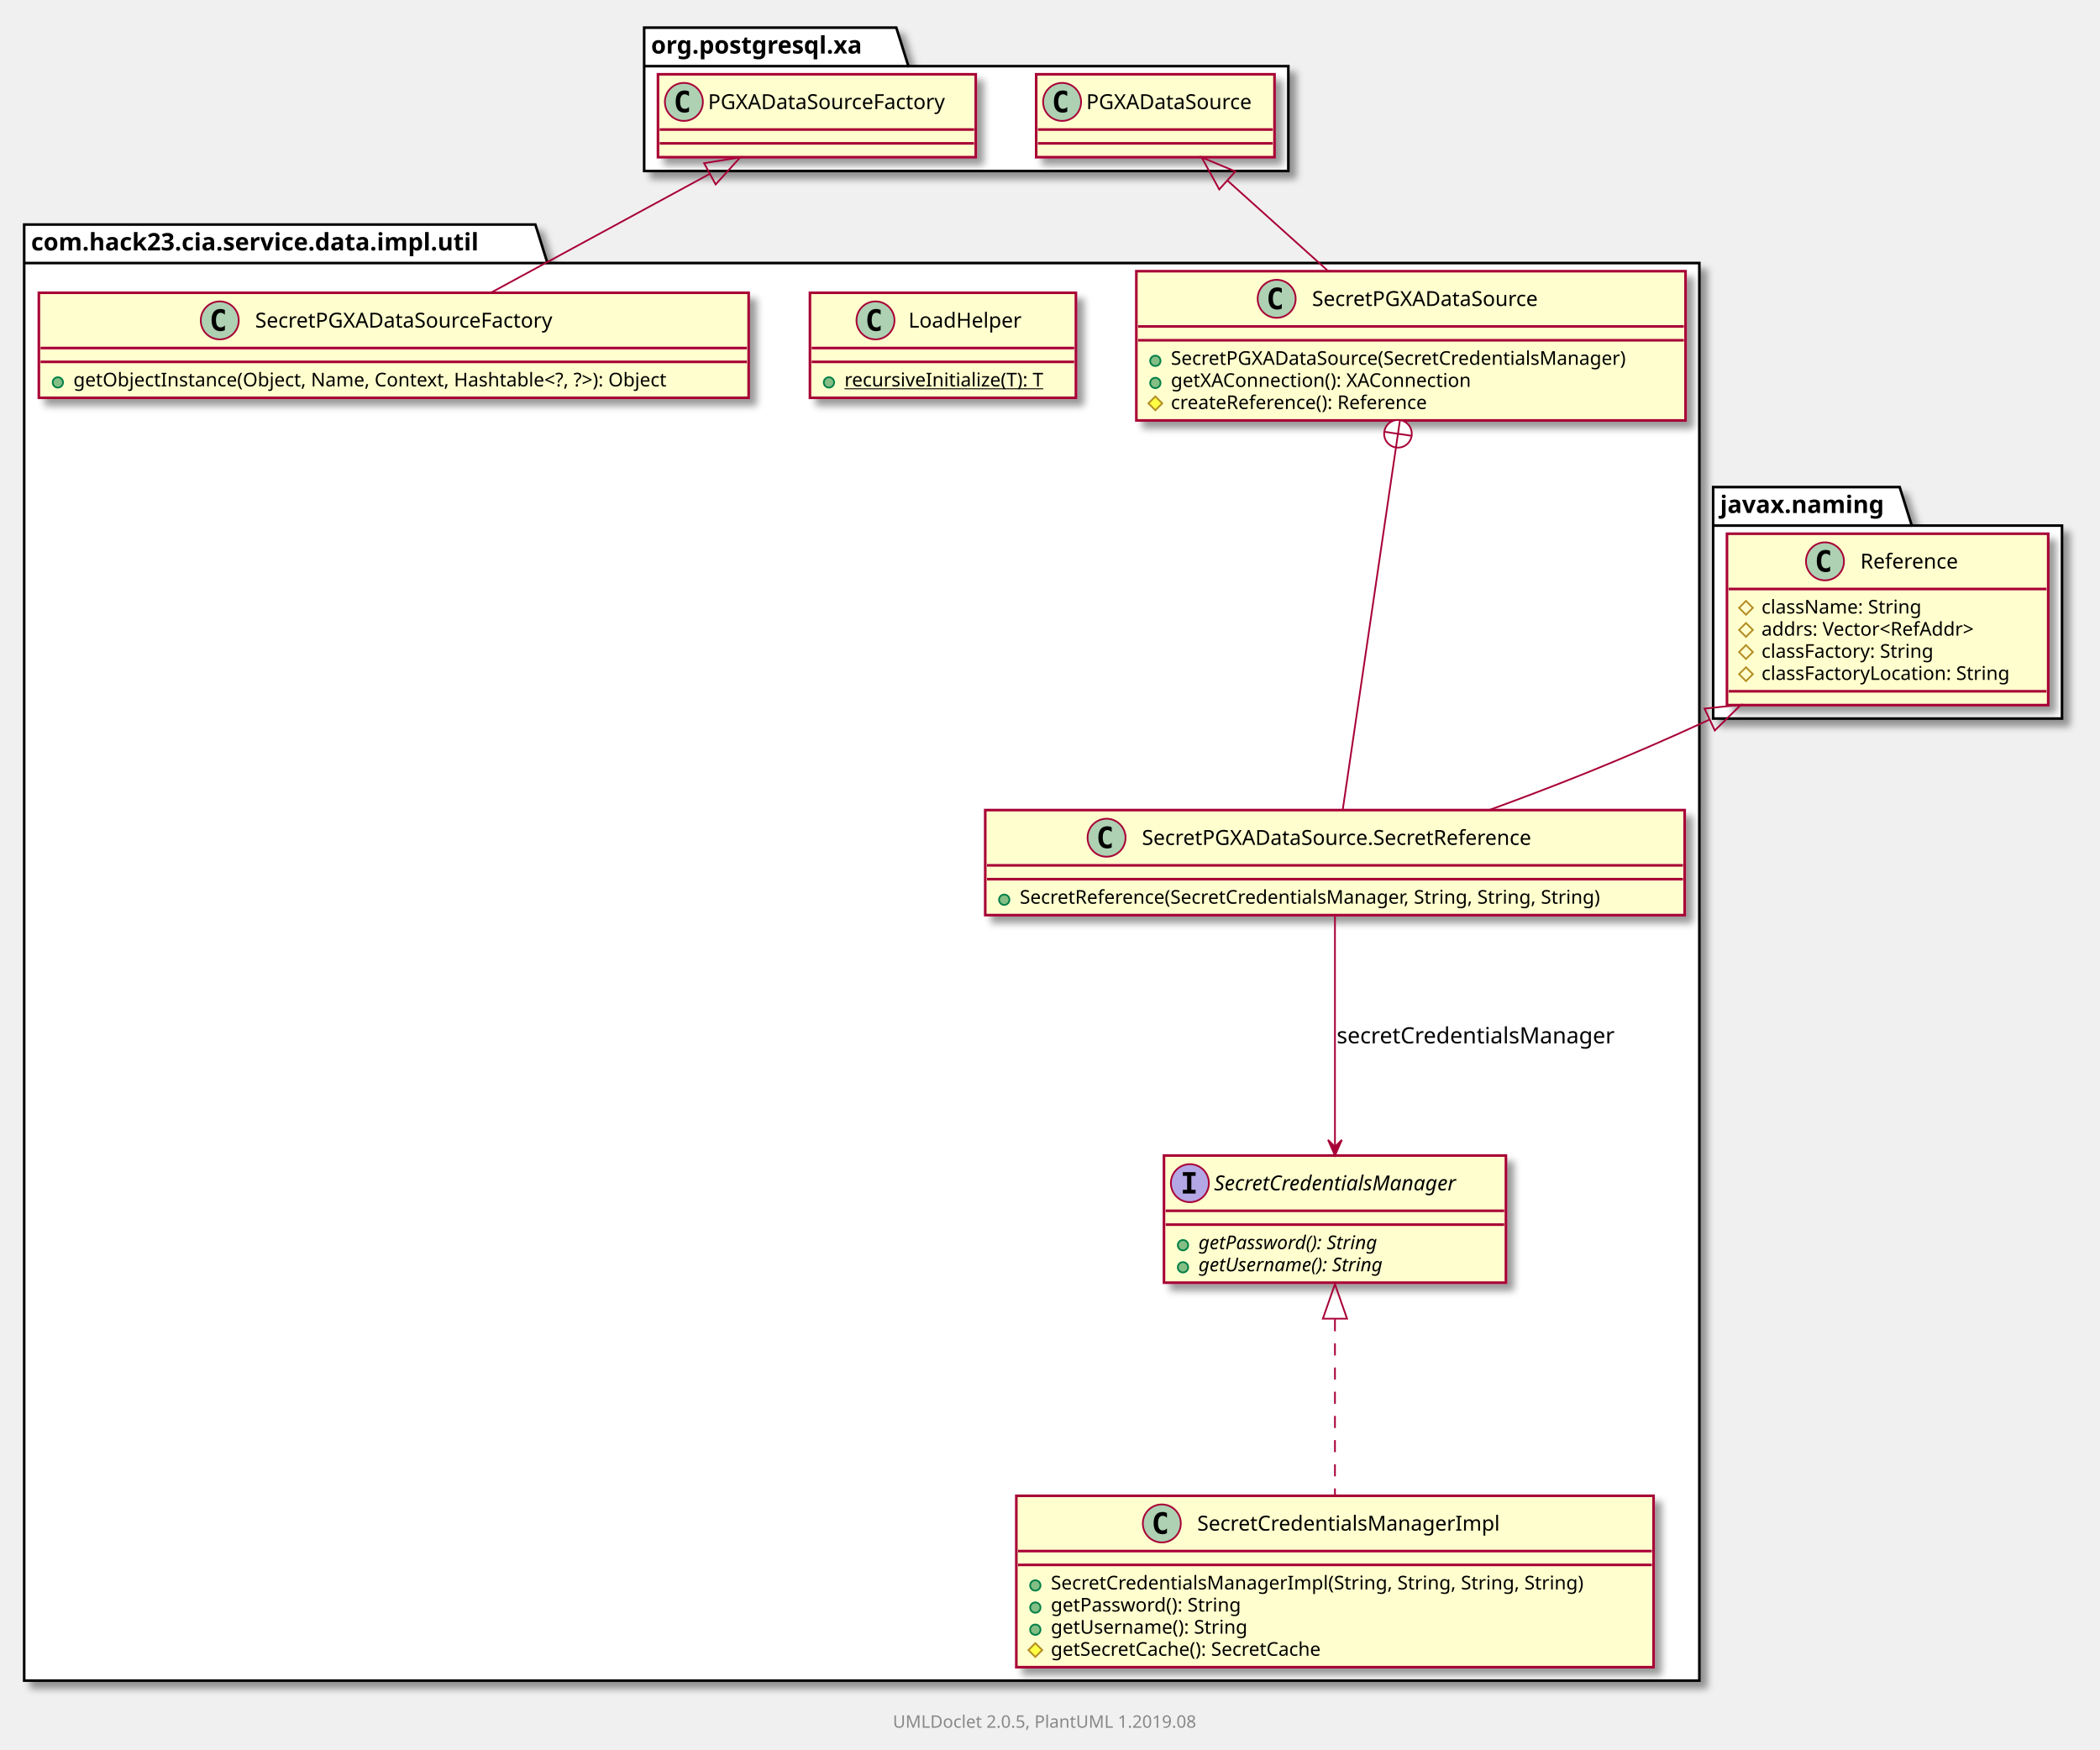
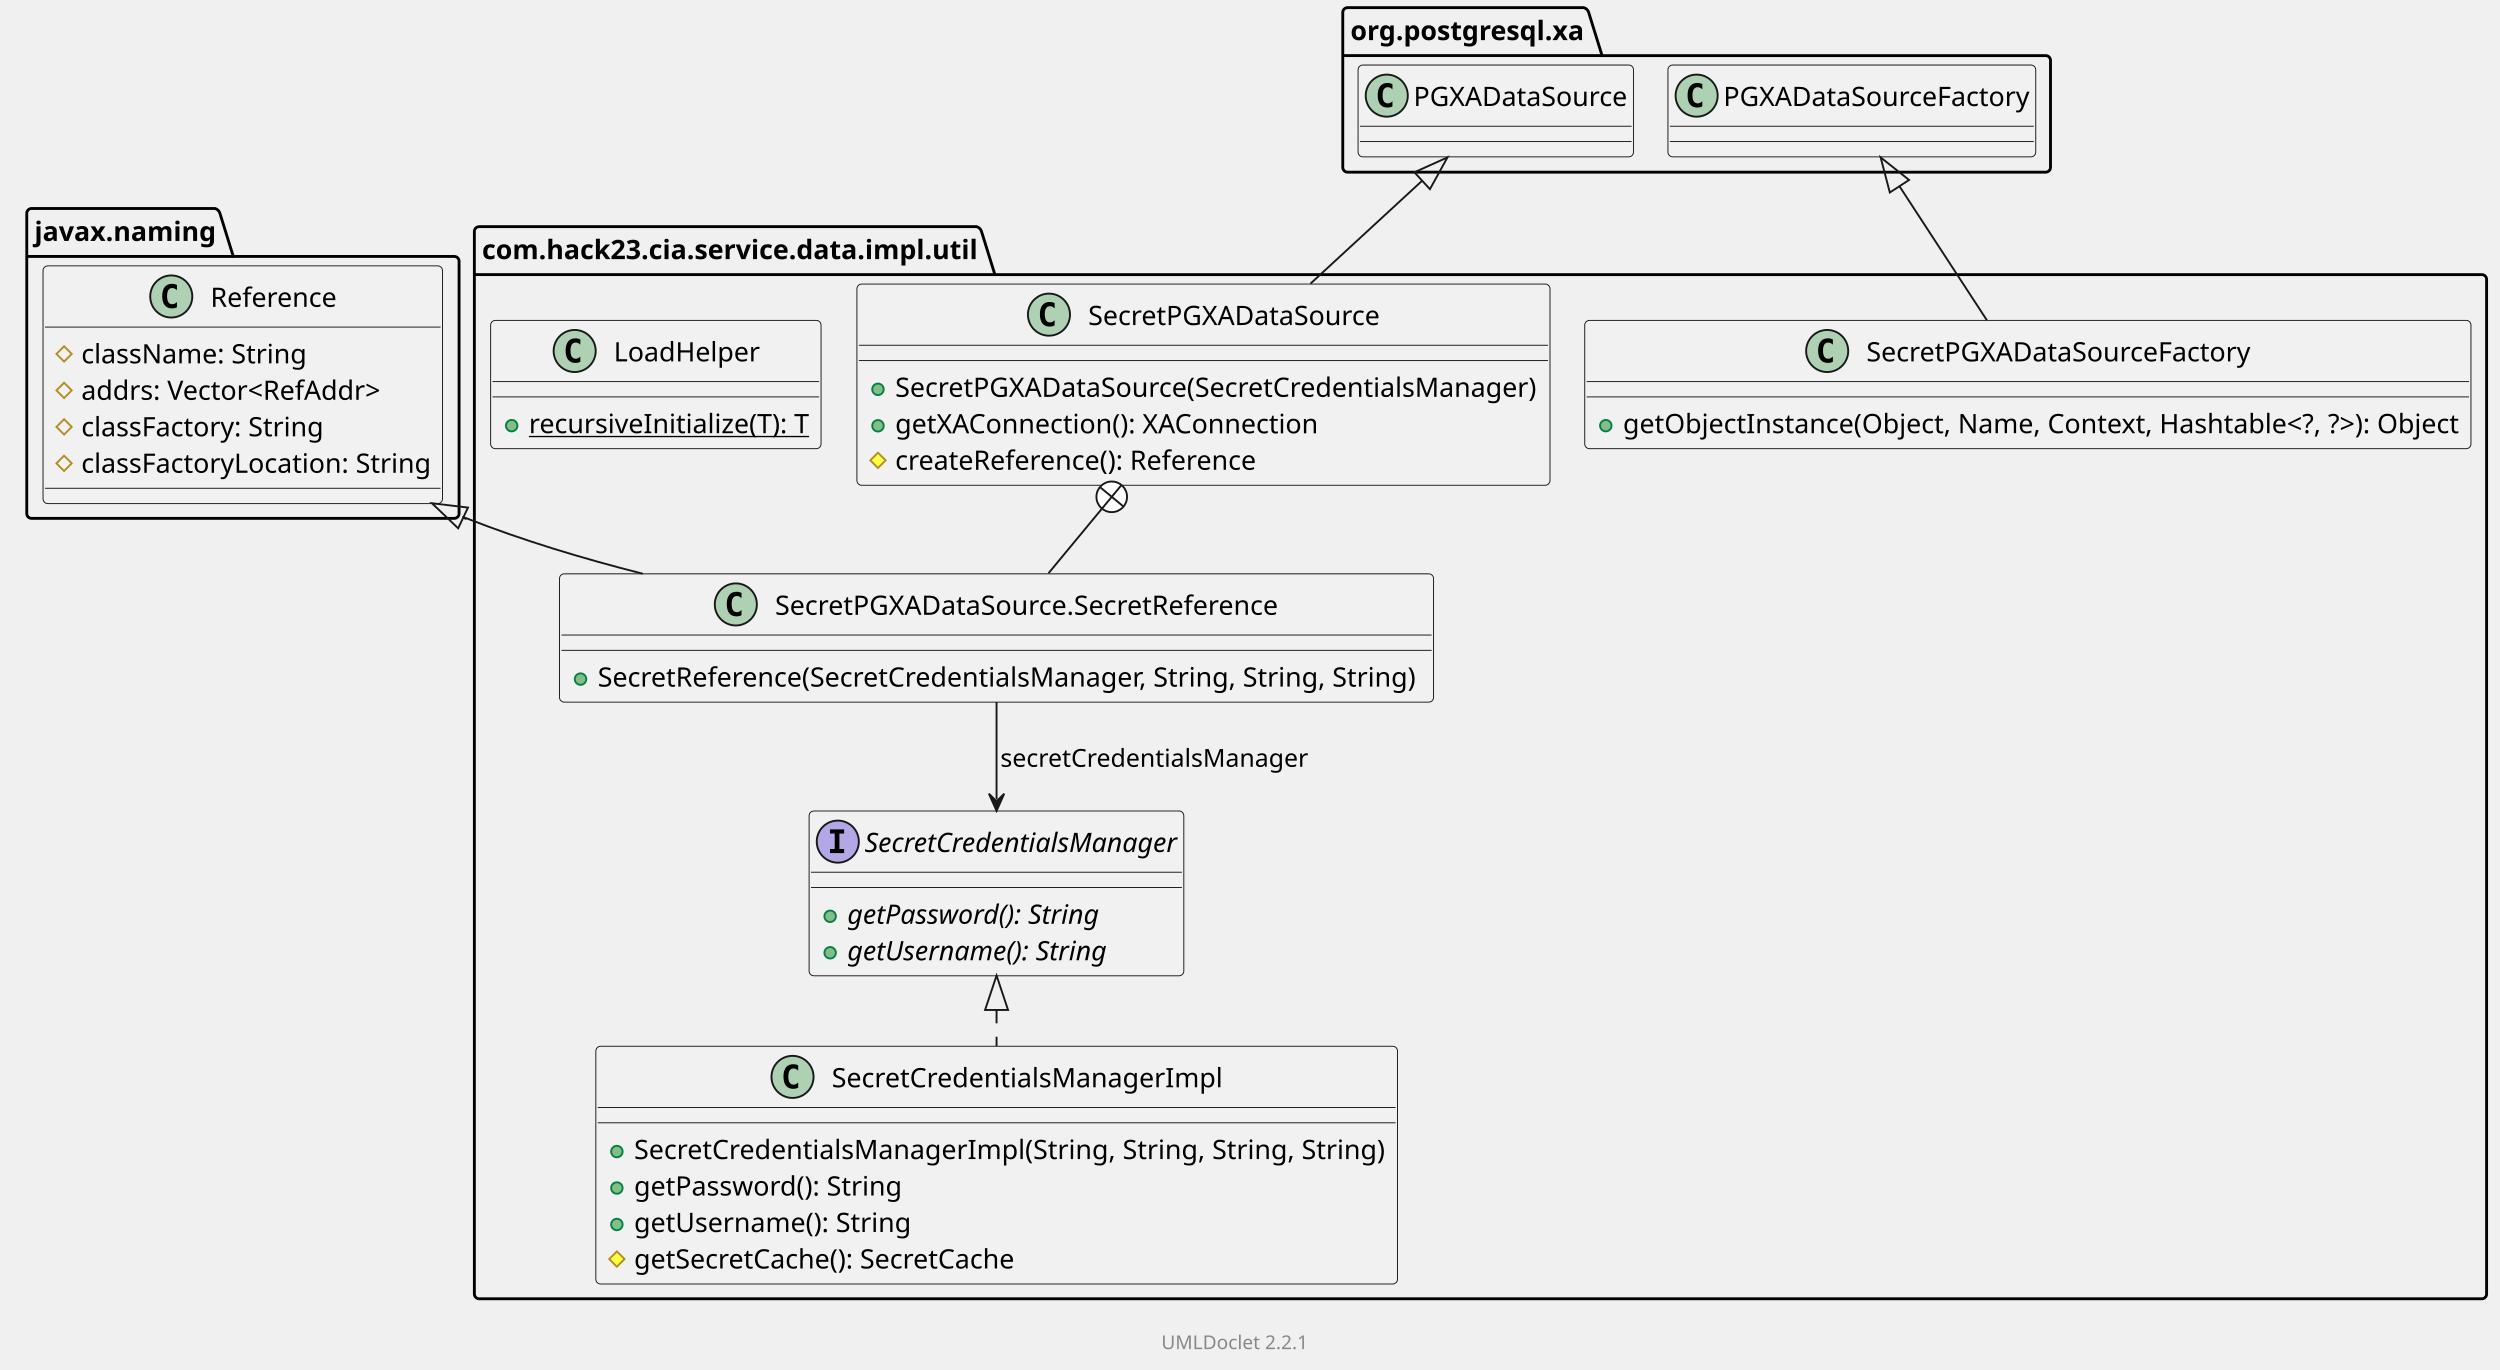
- <svg xmlns="http://www.w3.org/2000/svg" xmlns:xlink="http://www.w3.org/1999/xlink" contentScriptType="application/ecmascript" contentStyleType="text/css" height="1013px" preserveAspectRatio="none" style="width:1216px;height:1013px;" version="1.1" viewBox="0 0 1216 1013" width="1216px" zoomAndPan="magnify">
-   <defs>
-     <filter height="300%" id="fh4jlko80oygf" width="300%" x="-1" y="-1">
-       <feGaussianBlur result="blurOut" stdDeviation="2.0" />
-       <feColorMatrix in="blurOut" result="blurOut2" type="matrix" values="0 0 0 0 0 0 0 0 0 0 0 0 0 0 0 0 0 0 .4 0" />
-       <feOffset dx="4.0" dy="4.0" in="blurOut2" result="blurOut3" />
-       <feBlend in="SourceGraphic" in2="blurOut3" mode="normal" />
-     </filter>
-   </defs>
+ <svg xmlns="http://www.w3.org/2000/svg" xmlns:xlink="http://www.w3.org/1999/xlink" contentStyleType="text/css" height="716px" preserveAspectRatio="none" style="width:1307px;height:716px;background:#FFFFFF;" version="1.1" viewBox="0 0 1307 716" width="1307px" zoomAndPan="magnify">
+   <defs />
  <g>
-     <polygon fill="#FFFFFF" filter="url(#fh4jlko80oygf)" points="14,130,310,130,317,152.297,984,152.297,984,973,14,973,14,130" style="stroke: #000000; stroke-width: 1.5;" />
-     <line style="stroke: #000000; stroke-width: 1.5;" x1="14" x2="317" y1="152.297" y2="152.297" />
-     <text fill="#000000" font-family="sans-serif" font-size="14" font-weight="bold" lengthAdjust="spacingAndGlyphs" textLength="290" x="18" y="144.995">com.hack23.cia.service.data.impl.util</text>
-     <polygon fill="#FFFFFF" filter="url(#fh4jlko80oygf)" points="373,16,519,16,526,38.297,746,38.297,746,99,373,99,373,16" style="stroke: #000000; stroke-width: 1.5;" />
-     <line style="stroke: #000000; stroke-width: 1.5;" x1="373" x2="526" y1="38.297" y2="38.297" />
-     <text fill="#000000" font-family="sans-serif" font-size="14" font-weight="bold" lengthAdjust="spacingAndGlyphs" textLength="140" x="377" y="30.995">org.postgresql.xa</text>
-     <polygon fill="#FFFFFF" filter="url(#fh4jlko80oygf)" points="992,282,1100,282,1107,304.297,1194,304.297,1194,416,992,416,992,282" style="stroke: #000000; stroke-width: 1.5;" />
-     <line style="stroke: #000000; stroke-width: 1.5;" x1="992" x2="1107" y1="304.297" y2="304.297" />
-     <text fill="#000000" font-family="sans-serif" font-size="14" font-weight="bold" lengthAdjust="spacingAndGlyphs" textLength="102" x="996" y="296.995">javax.naming</text>
-     <a href="SecretCredentialsManager.html" target="_top" xlink:actuate="onRequest" xlink:show="new" xlink:title="SecretCredentialsManager.html" xlink:type="simple">
-       <rect fill="#FEFECE" filter="url(#fh4jlko80oygf)" height="73.609" id="com.hack23.cia.service.data.impl.util.SecretCredentialsManager" style="stroke: #A80036; stroke-width: 1.5;" width="198" x="674" y="669" />
-       <ellipse cx="689" cy="685" fill="#B4A7E5" rx="11" ry="11" style="stroke: #A80036; stroke-width: 1.0;" />
-       <path d="M684.922,680.766 L684.922,678.609 L692.312,678.609 L692.312,680.766 L689.844,680.766 L689.844,688.844 L692.312,688.844 L692.312,691 L684.922,691 L684.922,688.844 L687.391,688.844 L687.391,680.766 L684.922,680.766 Z " />
-       <text fill="#000000" font-family="sans-serif" font-size="12" font-style="italic" lengthAdjust="spacingAndGlyphs" textLength="166" x="703" y="689.154">SecretCredentialsManager</text>
-       <line style="stroke: #A80036; stroke-width: 1.5;" x1="675" x2="871" y1="701" y2="701" />
-       <line style="stroke: #A80036; stroke-width: 1.5;" x1="675" x2="871" y1="709" y2="709" />
-       <ellipse cx="685" cy="720.902" fill="#84BE84" rx="3" ry="3" style="stroke: #038048; stroke-width: 1.0;" />
-       <text fill="#000000" font-family="sans-serif" font-size="11" font-style="italic" lengthAdjust="spacingAndGlyphs" textLength="121" x="694" y="723.21">getPassword(): String</text>
-       <ellipse cx="685" cy="733.707" fill="#84BE84" rx="3" ry="3" style="stroke: #038048; stroke-width: 1.0;" />
-       <text fill="#000000" font-family="sans-serif" font-size="11" font-style="italic" lengthAdjust="spacingAndGlyphs" textLength="125" x="694" y="736.015">getUsername(): String</text>
+     <g id="cluster_com.hack23.cia.service.data.impl.util">
+       <path d="M250.5,118.5 L510.625,118.5 A3.75,3.75 0 0 1 513.125,121 L520.125,143.568 L1297.5,143.568 A2.5,2.5 0 0 1 1300,146.068 L1300,676.5 A2.5,2.5 0 0 1 1297.5,679 L250.5,679 A2.5,2.5 0 0 1 248,676.5 L248,121 A2.5,2.5 0 0 1 250.5,118.5 " fill="none" style="stroke:#000000;stroke-width:1.5;" />
+       <line style="stroke:#000000;stroke-width:1.5;" x1="248" x2="520.125" y1="143.568" y2="143.568" />
+       <text fill="#000000" font-family="sans-serif" font-size="14" font-weight="bold" lengthAdjust="spacing" textLength="259.125" x="252" y="135.466">com.hack23.cia.service.data.impl.util</text>
+     </g>
+     <g id="cluster_org.postgresql.xa">
+       <path d="M704.5,4 L828.056,4 A3.75,3.75 0 0 1 830.556,6.5 L837.556,29.068 L1069.5,29.068 A2.5,2.5 0 0 1 1072,31.568 L1072,87.5 A2.5,2.5 0 0 1 1069.5,90 L704.5,90 A2.5,2.5 0 0 1 702,87.5 L702,6.5 A2.5,2.5 0 0 1 704.5,4 " fill="none" style="stroke:#000000;stroke-width:1.5;" />
+       <line style="stroke:#000000;stroke-width:1.5;" x1="702" x2="837.556" y1="29.068" y2="29.068" />
+       <text fill="#000000" font-family="sans-serif" font-size="14" font-weight="bold" lengthAdjust="spacing" textLength="122.556" x="706" y="20.966">org.postgresql.xa</text>
+     </g>
+     <g id="cluster_javax.naming">
+       <path d="M16.5,109 L112.462,109 A3.75,3.75 0 0 1 114.962,111.5 L121.962,134.068 L237.5,134.068 A2.5,2.5 0 0 1 240,136.568 L240,268.5 A2.5,2.5 0 0 1 237.5,271 L16.5,271 A2.5,2.5 0 0 1 14,268.5 L14,111.5 A2.5,2.5 0 0 1 16.5,109 " fill="none" style="stroke:#000000;stroke-width:1.5;" />
+       <line style="stroke:#000000;stroke-width:1.5;" x1="14" x2="121.962" y1="134.068" y2="134.068" />
+       <text fill="#000000" font-family="sans-serif" font-size="14" font-weight="bold" lengthAdjust="spacing" textLength="94.962" x="18" y="125.966">javax.naming</text>
+     </g>
+     <a href="SecretPGXADataSource.html" target="_top" title="SecretPGXADataSource.html" xlink:actuate="onRequest" xlink:href="SecretPGXADataSource.html" xlink:show="new" xlink:title="SecretPGXADataSource.html" xlink:type="simple">
+       <g id="elem_SecretPGXADataSource">
+         <rect codeLine="12" fill="#F1F1F1" height="105.204" id="SecretPGXADataSource" rx="2.5" ry="2.5" style="stroke:#181818;stroke-width:0.5;" width="362.335" x="448" y="148.5" />
+         <ellipse cx="548.401" cy="164.5" fill="#ADD1B2" rx="11" ry="11" style="stroke:#181818;stroke-width:1.0;" />
+         <path d="M551.369,170.141 Q550.791,170.438 550.151,170.578 Q549.51,170.734 548.807,170.734 Q546.307,170.734 544.979,169.094 Q543.666,167.438 543.666,164.312 Q543.666,161.188 544.979,159.531 Q546.307,157.875 548.807,157.875 Q549.51,157.875 550.151,158.031 Q550.807,158.188 551.369,158.484 L551.369,161.203 Q550.744,160.625 550.151,160.359 Q549.557,160.078 548.932,160.078 Q547.588,160.078 546.901,161.156 Q546.213,162.219 546.213,164.312 Q546.213,166.406 546.901,167.484 Q547.588,168.547 548.932,168.547 Q549.557,168.547 550.151,168.281 Q550.744,168 551.369,167.422 L551.369,170.141 Z " fill="#000000" />
+         <text fill="#000000" font-family="sans-serif" font-size="14" lengthAdjust="spacing" textLength="153.033" x="568.901" y="169.932">SecretPGXADataSource</text>
+         <line style="stroke:#181818;stroke-width:0.5;" x1="449" x2="809.335" y1="180.5" y2="180.5" />
+         <line style="stroke:#181818;stroke-width:0.5;" x1="449" x2="809.335" y1="188.5" y2="188.5" />
+         <ellipse cx="459" cy="203.534" fill="#84BE84" rx="3" ry="3" style="stroke:#038048;stroke-width:1.0;" />
+         <text fill="#000000" font-family="sans-serif" font-size="14" lengthAdjust="spacing" textLength="336.335" x="468" y="207.466">SecretPGXADataSource(SecretCredentialsManager)</text>
+         <ellipse cx="459" cy="222.602" fill="#84BE84" rx="3" ry="3" style="stroke:#038048;stroke-width:1.0;" />
+         <text fill="#000000" font-family="sans-serif" font-size="14" lengthAdjust="spacing" textLength="221.703" x="468" y="226.534">getXAConnection(): XAConnection</text>
+         <polygon fill="#FFFF44" points="459,236.67,463,240.67,459,244.67,455,240.67" style="stroke:#B38D22;stroke-width:1.0;" />
+         <text fill="#000000" font-family="sans-serif" font-size="14" lengthAdjust="spacing" textLength="189.517" x="468" y="245.602">createReference(): Reference</text>
+       </g>
    </a>
-     <a href="SecretPGXADataSourceFactory.html" target="_top" xlink:actuate="onRequest" xlink:show="new" xlink:title="SecretPGXADataSourceFactory.html" xlink:type="simple">
-       <rect fill="#FEFECE" filter="url(#fh4jlko80oygf)" height="60.805" id="com.hack23.cia.service.data.impl.util.SecretPGXADataSourceFactory" style="stroke: #A80036; stroke-width: 1.5;" width="411" x="22.5" y="169.5" />
-       <ellipse cx="127.25" cy="185.5" fill="#ADD1B2" rx="11" ry="11" style="stroke: #A80036; stroke-width: 1.0;" />
-       <path d="M130.219,191.141 Q129.641,191.438 129,191.578 Q128.359,191.734 127.656,191.734 Q125.156,191.734 123.828,190.094 Q122.516,188.438 122.516,185.312 Q122.516,182.188 123.828,180.531 Q125.156,178.875 127.656,178.875 Q128.359,178.875 129,179.031 Q129.656,179.188 130.219,179.484 L130.219,182.203 Q129.594,181.625 129,181.359 Q128.406,181.078 127.781,181.078 Q126.438,181.078 125.75,182.156 Q125.062,183.219 125.062,185.312 Q125.062,187.406 125.75,188.484 Q126.438,189.547 127.781,189.547 Q128.406,189.547 129,189.281 Q129.594,189 130.219,188.422 L130.219,191.141 Z " />
-       <text fill="#000000" font-family="sans-serif" font-size="12" lengthAdjust="spacingAndGlyphs" textLength="193" x="147.75" y="189.654">SecretPGXADataSourceFactory</text>
-       <line style="stroke: #A80036; stroke-width: 1.5;" x1="23.5" x2="432.5" y1="201.5" y2="201.5" />
-       <line style="stroke: #A80036; stroke-width: 1.5;" x1="23.5" x2="432.5" y1="209.5" y2="209.5" />
-       <ellipse cx="33.5" cy="221.402" fill="#84BE84" rx="3" ry="3" style="stroke: #038048; stroke-width: 1.0;" />
-       <text fill="#000000" font-family="sans-serif" font-size="11" lengthAdjust="spacingAndGlyphs" textLength="385" x="42.5" y="223.71">getObjectInstance(Object, Name, Context, Hashtable&lt;?, ?&gt;): Object</text>
+     <a href="SecretPGXADataSource.SecretReference.html" target="_top" title="SecretPGXADataSource.SecretReference.html" xlink:actuate="onRequest" xlink:href="SecretPGXADataSource.SecretReference.html" xlink:show="new" xlink:title="SecretPGXADataSource.SecretReference.html" xlink:type="simple">
+       <g id="elem_SecretPGXADataSource.SecretReference">
+         <rect codeLine="18" fill="#F1F1F1" height="67.068" id="SecretPGXADataSource.SecretReference" rx="2.5" ry="2.5" style="stroke:#181818;stroke-width:0.5;" width="456.96" x="292.5" y="300" />
+         <ellipse cx="384.69" cy="316" fill="#ADD1B2" rx="11" ry="11" style="stroke:#181818;stroke-width:1.0;" />
+         <path d="M387.659,321.641 Q387.08,321.938 386.44,322.078 Q385.799,322.234 385.096,322.234 Q382.596,322.234 381.268,320.594 Q379.955,318.938 379.955,315.812 Q379.955,312.688 381.268,311.031 Q382.596,309.375 385.096,309.375 Q385.799,309.375 386.44,309.531 Q387.096,309.688 387.659,309.984 L387.659,312.703 Q387.034,312.125 386.44,311.859 Q385.846,311.578 385.221,311.578 Q383.877,311.578 383.19,312.656 Q382.502,313.719 382.502,315.812 Q382.502,317.906 383.19,318.984 Q383.877,320.047 385.221,320.047 Q385.846,320.047 386.44,319.781 Q387.034,319.5 387.659,318.922 L387.659,321.641 Z " fill="#000000" />
+         <text fill="#000000" font-family="sans-serif" font-size="14" lengthAdjust="spacing" textLength="264.081" x="405.19" y="321.432">SecretPGXADataSource.SecretReference</text>
+         <line style="stroke:#181818;stroke-width:0.5;" x1="293.5" x2="748.46" y1="332" y2="332" />
+         <line style="stroke:#181818;stroke-width:0.5;" x1="293.5" x2="748.46" y1="340" y2="340" />
+         <ellipse cx="303.5" cy="355.034" fill="#84BE84" rx="3" ry="3" style="stroke:#038048;stroke-width:1.0;" />
+         <text fill="#000000" font-family="sans-serif" font-size="14" lengthAdjust="spacing" textLength="430.96" x="312.5" y="358.966">SecretReference(SecretCredentialsManager, String, String, String)</text>
+       </g>
    </a>
-     <a href="LoadHelper.html" target="_top" xlink:actuate="onRequest" xlink:show="new" xlink:title="LoadHelper.html" xlink:type="simple">
-       <rect fill="#FEFECE" filter="url(#fh4jlko80oygf)" height="60.805" id="com.hack23.cia.service.data.impl.util.LoadHelper" style="stroke: #A80036; stroke-width: 1.5;" width="154" x="469" y="169.5" />
-       <ellipse cx="506.95" cy="185.5" fill="#ADD1B2" rx="11" ry="11" style="stroke: #A80036; stroke-width: 1.0;" />
-       <path d="M509.919,191.141 Q509.341,191.438 508.7,191.578 Q508.059,191.734 507.356,191.734 Q504.856,191.734 503.528,190.094 Q502.216,188.438 502.216,185.312 Q502.216,182.188 503.528,180.531 Q504.856,178.875 507.356,178.875 Q508.059,178.875 508.7,179.031 Q509.356,179.188 509.919,179.484 L509.919,182.203 Q509.294,181.625 508.7,181.359 Q508.106,181.078 507.481,181.078 Q506.137,181.078 505.45,182.156 Q504.762,183.219 504.762,185.312 Q504.762,187.406 505.45,188.484 Q506.137,189.547 507.481,189.547 Q508.106,189.547 508.7,189.281 Q509.294,189 509.919,188.422 L509.919,191.141 Z " />
-       <text fill="#000000" font-family="sans-serif" font-size="12" lengthAdjust="spacingAndGlyphs" textLength="71" x="526.05" y="189.654">LoadHelper</text>
-       <line style="stroke: #A80036; stroke-width: 1.5;" x1="470" x2="622" y1="201.5" y2="201.5" />
-       <line style="stroke: #A80036; stroke-width: 1.5;" x1="470" x2="622" y1="209.5" y2="209.5" />
-       <ellipse cx="480" cy="221.402" fill="#84BE84" rx="3" ry="3" style="stroke: #038048; stroke-width: 1.0;" />
-       <text fill="#000000" font-family="sans-serif" font-size="11" lengthAdjust="spacingAndGlyphs" text-decoration="underline" textLength="128" x="489" y="223.71">recursiveInitialize(T): T</text>
+     <a href="SecretPGXADataSourceFactory.html" target="_top" title="SecretPGXADataSourceFactory.html" xlink:actuate="onRequest" xlink:href="SecretPGXADataSourceFactory.html" xlink:show="new" xlink:title="SecretPGXADataSourceFactory.html" xlink:type="simple">
+       <g id="elem_SecretPGXADataSourceFactory">
+         <rect codeLine="22" fill="#F1F1F1" height="67.068" id="SecretPGXADataSourceFactory" rx="2.5" ry="2.5" style="stroke:#181818;stroke-width:0.5;" width="463.316" x="828.5" y="167.5" />
+         <ellipse cx="955.249" cy="183.5" fill="#ADD1B2" rx="11" ry="11" style="stroke:#181818;stroke-width:1.0;" />
+         <path d="M958.217,189.141 Q957.639,189.438 956.999,189.578 Q956.358,189.734 955.655,189.734 Q953.155,189.734 951.827,188.094 Q950.514,186.438 950.514,183.312 Q950.514,180.188 951.827,178.531 Q953.155,176.875 955.655,176.875 Q956.358,176.875 956.999,177.031 Q957.655,177.188 958.217,177.484 L958.217,180.203 Q957.592,179.625 956.999,179.359 Q956.405,179.078 955.78,179.078 Q954.436,179.078 953.749,180.156 Q953.061,181.219 953.061,183.312 Q953.061,185.406 953.749,186.484 Q954.436,187.547 955.78,187.547 Q956.405,187.547 956.999,187.281 Q957.592,187 958.217,186.422 L958.217,189.141 Z " fill="#000000" />
+         <text fill="#000000" font-family="sans-serif" font-size="14" lengthAdjust="spacing" textLength="201.319" x="975.749" y="188.932">SecretPGXADataSourceFactory</text>
+         <line style="stroke:#181818;stroke-width:0.5;" x1="829.5" x2="1290.816" y1="199.5" y2="199.5" />
+         <line style="stroke:#181818;stroke-width:0.5;" x1="829.5" x2="1290.816" y1="207.5" y2="207.5" />
+         <ellipse cx="839.5" cy="222.534" fill="#84BE84" rx="3" ry="3" style="stroke:#038048;stroke-width:1.0;" />
+         <text fill="#000000" font-family="sans-serif" font-size="14" lengthAdjust="spacing" textLength="437.316" x="848.5" y="226.466">getObjectInstance(Object, Name, Context, Hashtable&lt;?, ?&gt;): Object</text>
+       </g>
    </a>
-     <a href="SecretPGXADataSource.html" target="_top" xlink:actuate="onRequest" xlink:show="new" xlink:title="SecretPGXADataSource.html" xlink:type="simple">
-       <rect fill="#FEFECE" filter="url(#fh4jlko80oygf)" height="86.414" id="com.hack23.cia.service.data.impl.util.SecretPGXADataSource" style="stroke: #A80036; stroke-width: 1.5;" width="318" x="658" y="157" />
-       <ellipse cx="739.25" cy="173" fill="#ADD1B2" rx="11" ry="11" style="stroke: #A80036; stroke-width: 1.0;" />
-       <path d="M742.219,178.641 Q741.641,178.938 741,179.078 Q740.359,179.234 739.656,179.234 Q737.156,179.234 735.828,177.594 Q734.516,175.938 734.516,172.812 Q734.516,169.688 735.828,168.031 Q737.156,166.375 739.656,166.375 Q740.359,166.375 741,166.531 Q741.656,166.688 742.219,166.984 L742.219,169.703 Q741.594,169.125 741,168.859 Q740.406,168.578 739.781,168.578 Q738.438,168.578 737.75,169.656 Q737.062,170.719 737.062,172.812 Q737.062,174.906 737.75,175.984 Q738.438,177.047 739.781,177.047 Q740.406,177.047 741,176.781 Q741.594,176.5 742.219,175.922 L742.219,178.641 Z " />
-       <text fill="#000000" font-family="sans-serif" font-size="12" lengthAdjust="spacingAndGlyphs" textLength="147" x="759.75" y="177.154">SecretPGXADataSource</text>
-       <line style="stroke: #A80036; stroke-width: 1.5;" x1="659" x2="975" y1="189" y2="189" />
-       <line style="stroke: #A80036; stroke-width: 1.5;" x1="659" x2="975" y1="197" y2="197" />
-       <ellipse cx="669" cy="208.902" fill="#84BE84" rx="3" ry="3" style="stroke: #038048; stroke-width: 1.0;" />
-       <text fill="#000000" font-family="sans-serif" font-size="11" lengthAdjust="spacingAndGlyphs" textLength="292" x="678" y="211.21">SecretPGXADataSource(SecretCredentialsManager)</text>
-       <ellipse cx="669" cy="221.707" fill="#84BE84" rx="3" ry="3" style="stroke: #038048; stroke-width: 1.0;" />
-       <text fill="#000000" font-family="sans-serif" font-size="11" lengthAdjust="spacingAndGlyphs" textLength="188" x="678" y="224.015">getXAConnection(): XAConnection</text>
-       <polygon fill="#FFFF44" points="669,229.512,673,233.512,669,237.512,665,233.512" style="stroke: #B38D22; stroke-width: 1.0;" />
-       <text fill="#000000" font-family="sans-serif" font-size="11" lengthAdjust="spacingAndGlyphs" textLength="166" x="678" y="236.82">createReference(): Reference</text>
+     <a href="SecretCredentialsManagerImpl.html" target="_top" title="SecretCredentialsManagerImpl.html" xlink:actuate="onRequest" xlink:href="SecretCredentialsManagerImpl.html" xlink:show="new" xlink:title="SecretCredentialsManagerImpl.html" xlink:type="simple">
+       <g id="elem_SecretCredentialsManagerImpl">
+         <rect codeLine="26" fill="#F1F1F1" height="124.272" id="SecretCredentialsManagerImpl" rx="2.5" ry="2.5" style="stroke:#181818;stroke-width:0.5;" width="419.119" x="311.5" y="547" />
+         <ellipse cx="414.33" cy="563" fill="#ADD1B2" rx="11" ry="11" style="stroke:#181818;stroke-width:1.0;" />
+         <path d="M417.298,568.641 Q416.72,568.938 416.08,569.078 Q415.439,569.234 414.736,569.234 Q412.236,569.234 410.908,567.594 Q409.595,565.938 409.595,562.812 Q409.595,559.688 410.908,558.031 Q412.236,556.375 414.736,556.375 Q415.439,556.375 416.08,556.531 Q416.736,556.688 417.298,556.984 L417.298,559.703 Q416.673,559.125 416.08,558.859 Q415.486,558.578 414.861,558.578 Q413.517,558.578 412.83,559.656 Q412.142,560.719 412.142,562.812 Q412.142,564.906 412.83,565.984 Q413.517,567.047 414.861,567.047 Q415.486,567.047 416.08,566.781 Q416.673,566.5 417.298,565.922 L417.298,568.641 Z " fill="#000000" />
+         <text fill="#000000" font-family="sans-serif" font-size="14" lengthAdjust="spacing" textLength="204.959" x="434.83" y="568.432">SecretCredentialsManagerImpl</text>
+         <line style="stroke:#181818;stroke-width:0.5;" x1="312.5" x2="729.619" y1="579" y2="579" />
+         <line style="stroke:#181818;stroke-width:0.5;" x1="312.5" x2="729.619" y1="587" y2="587" />
+         <ellipse cx="322.5" cy="602.034" fill="#84BE84" rx="3" ry="3" style="stroke:#038048;stroke-width:1.0;" />
+         <text fill="#000000" font-family="sans-serif" font-size="14" lengthAdjust="spacing" textLength="393.119" x="331.5" y="605.966">SecretCredentialsManagerImpl(String, String, String, String)</text>
+         <ellipse cx="322.5" cy="621.102" fill="#84BE84" rx="3" ry="3" style="stroke:#038048;stroke-width:1.0;" />
+         <text fill="#000000" font-family="sans-serif" font-size="14" lengthAdjust="spacing" textLength="140.35" x="331.5" y="625.034">getPassword(): String</text>
+         <ellipse cx="322.5" cy="640.17" fill="#84BE84" rx="3" ry="3" style="stroke:#038048;stroke-width:1.0;" />
+         <text fill="#000000" font-family="sans-serif" font-size="14" lengthAdjust="spacing" textLength="144.857" x="331.5" y="644.102">getUsername(): String</text>
+         <polygon fill="#FFFF44" points="322.5,654.238,326.5,658.238,322.5,662.238,318.5,658.238" style="stroke:#B38D22;stroke-width:1.0;" />
+         <text fill="#000000" font-family="sans-serif" font-size="14" lengthAdjust="spacing" textLength="199.359" x="331.5" y="663.17">getSecretCache(): SecretCache</text>
+       </g>
    </a>
-     <a href="SecretPGXADataSource.SecretReference.html" target="_top" xlink:actuate="onRequest" xlink:show="new" xlink:title="SecretPGXADataSource.SecretReference.html" xlink:type="simple">
-       <rect fill="#FEFECE" filter="url(#fh4jlko80oygf)" height="60.805" id="com.hack23.cia.service.data.impl.util.SecretPGXADataSource.SecretReference" style="stroke: #A80036; stroke-width: 1.5;" width="405" x="570.5" y="469" />
-       <ellipse cx="640.75" cy="485" fill="#ADD1B2" rx="11" ry="11" style="stroke: #A80036; stroke-width: 1.0;" />
-       <path d="M643.719,490.641 Q643.141,490.938 642.5,491.078 Q641.859,491.234 641.156,491.234 Q638.656,491.234 637.328,489.594 Q636.016,487.938 636.016,484.812 Q636.016,481.688 637.328,480.031 Q638.656,478.375 641.156,478.375 Q641.859,478.375 642.5,478.531 Q643.156,478.688 643.719,478.984 L643.719,481.703 Q643.094,481.125 642.5,480.859 Q641.906,480.578 641.281,480.578 Q639.938,480.578 639.25,481.656 Q638.562,482.719 638.562,484.812 Q638.562,486.906 639.25,487.984 Q639.938,489.047 641.281,489.047 Q641.906,489.047 642.5,488.781 Q643.094,488.5 643.719,487.922 L643.719,490.641 Z " />
-       <text fill="#000000" font-family="sans-serif" font-size="12" lengthAdjust="spacingAndGlyphs" textLength="256" x="661.25" y="489.154">SecretPGXADataSource.SecretReference</text>
-       <line style="stroke: #A80036; stroke-width: 1.5;" x1="571.5" x2="974.5" y1="501" y2="501" />
-       <line style="stroke: #A80036; stroke-width: 1.5;" x1="571.5" x2="974.5" y1="509" y2="509" />
-       <ellipse cx="581.5" cy="520.902" fill="#84BE84" rx="3" ry="3" style="stroke: #038048; stroke-width: 1.0;" />
-       <text fill="#000000" font-family="sans-serif" font-size="11" lengthAdjust="spacingAndGlyphs" textLength="379" x="590.5" y="523.21">SecretReference(SecretCredentialsManager, String, String, String)</text>
+     <a href="LoadHelper.html" target="_top" title="LoadHelper.html" xlink:actuate="onRequest" xlink:href="LoadHelper.html" xlink:show="new" xlink:title="LoadHelper.html" xlink:type="simple">
+       <g id="elem_LoadHelper">
+         <rect codeLine="33" fill="#F1F1F1" height="67.068" id="LoadHelper" rx="2.5" ry="2.5" style="stroke:#181818;stroke-width:0.5;" width="172.747" x="256.5" y="167.5" />
+         <ellipse cx="300.438" cy="183.5" fill="#ADD1B2" rx="11" ry="11" style="stroke:#181818;stroke-width:1.0;" />
+         <path d="M303.407,189.141 Q302.829,189.438 302.188,189.578 Q301.548,189.734 300.845,189.734 Q298.345,189.734 297.017,188.094 Q295.704,186.438 295.704,183.312 Q295.704,180.188 297.017,178.531 Q298.345,176.875 300.845,176.875 Q301.548,176.875 302.188,177.031 Q302.845,177.188 303.407,177.484 L303.407,180.203 Q302.782,179.625 302.188,179.359 Q301.595,179.078 300.97,179.078 Q299.626,179.078 298.938,180.156 Q298.251,181.219 298.251,183.312 Q298.251,185.406 298.938,186.484 Q299.626,187.547 300.97,187.547 Q301.595,187.547 302.188,187.281 Q302.782,187 303.407,186.422 L303.407,189.141 Z " fill="#000000" />
+         <text fill="#000000" font-family="sans-serif" font-size="14" lengthAdjust="spacing" textLength="76.44" x="320.869" y="188.932">LoadHelper</text>
+         <line style="stroke:#181818;stroke-width:0.5;" x1="257.5" x2="428.247" y1="199.5" y2="199.5" />
+         <line style="stroke:#181818;stroke-width:0.5;" x1="257.5" x2="428.247" y1="207.5" y2="207.5" />
+         <ellipse cx="267.5" cy="222.534" fill="#84BE84" rx="3" ry="3" style="stroke:#038048;stroke-width:1.0;" />
+         <text fill="#000000" font-family="sans-serif" font-size="14" lengthAdjust="spacing" text-decoration="underline" textLength="146.747" x="276.5" y="226.466">recursiveInitialize(T): T</text>
+       </g>
    </a>
-     <a href="SecretCredentialsManagerImpl.html" target="_top" xlink:actuate="onRequest" xlink:show="new" xlink:title="SecretCredentialsManagerImpl.html" xlink:type="simple">
-       <rect fill="#FEFECE" filter="url(#fh4jlko80oygf)" height="99.219" id="com.hack23.cia.service.data.impl.util.SecretCredentialsManagerImpl" style="stroke: #A80036; stroke-width: 1.5;" width="369" x="588.5" y="866" />
-       <ellipse cx="672.75" cy="882" fill="#ADD1B2" rx="11" ry="11" style="stroke: #A80036; stroke-width: 1.0;" />
-       <path d="M675.719,887.641 Q675.141,887.938 674.5,888.078 Q673.859,888.234 673.156,888.234 Q670.656,888.234 669.328,886.594 Q668.016,884.938 668.016,881.812 Q668.016,878.688 669.328,877.031 Q670.656,875.375 673.156,875.375 Q673.859,875.375 674.5,875.531 Q675.156,875.688 675.719,875.984 L675.719,878.703 Q675.094,878.125 674.5,877.859 Q673.906,877.578 673.281,877.578 Q671.938,877.578 671.25,878.656 Q670.562,879.719 670.562,881.812 Q670.562,883.906 671.25,884.984 Q671.938,886.047 673.281,886.047 Q673.906,886.047 674.5,885.781 Q675.094,885.5 675.719,884.922 L675.719,887.641 Z " />
-       <text fill="#000000" font-family="sans-serif" font-size="12" lengthAdjust="spacingAndGlyphs" textLength="192" x="693.25" y="886.154">SecretCredentialsManagerImpl</text>
-       <line style="stroke: #A80036; stroke-width: 1.5;" x1="589.5" x2="956.5" y1="898" y2="898" />
-       <line style="stroke: #A80036; stroke-width: 1.5;" x1="589.5" x2="956.5" y1="906" y2="906" />
-       <ellipse cx="599.5" cy="917.902" fill="#84BE84" rx="3" ry="3" style="stroke: #038048; stroke-width: 1.0;" />
-       <text fill="#000000" font-family="sans-serif" font-size="11" lengthAdjust="spacingAndGlyphs" textLength="343" x="608.5" y="920.21">SecretCredentialsManagerImpl(String, String, String, String)</text>
-       <ellipse cx="599.5" cy="930.707" fill="#84BE84" rx="3" ry="3" style="stroke: #038048; stroke-width: 1.0;" />
-       <text fill="#000000" font-family="sans-serif" font-size="11" lengthAdjust="spacingAndGlyphs" textLength="124" x="608.5" y="933.015">getPassword(): String</text>
-       <ellipse cx="599.5" cy="943.512" fill="#84BE84" rx="3" ry="3" style="stroke: #038048; stroke-width: 1.0;" />
-       <text fill="#000000" font-family="sans-serif" font-size="11" lengthAdjust="spacingAndGlyphs" textLength="127" x="608.5" y="945.82">getUsername(): String</text>
-       <polygon fill="#FFFF44" points="599.5,951.316,603.5,955.316,599.5,959.316,595.5,955.316" style="stroke: #B38D22; stroke-width: 1.0;" />
-       <text fill="#000000" font-family="sans-serif" font-size="11" lengthAdjust="spacingAndGlyphs" textLength="178" x="608.5" y="958.625">getSecretCache(): SecretCache</text>
+     <a href="SecretCredentialsManager.html" target="_top" title="SecretCredentialsManager.html" xlink:actuate="onRequest" xlink:href="SecretCredentialsManager.html" xlink:show="new" xlink:title="SecretCredentialsManager.html" xlink:type="simple">
+       <g id="elem_SecretCredentialsManager">
+         <rect codeLine="37" fill="#F1F1F1" height="86.136" id="SecretCredentialsManager" rx="2.5" ry="2.5" style="stroke:#181818;stroke-width:0.5;" width="195.897" x="423" y="424" />
+         <ellipse cx="438" cy="440" fill="#B4A7E5" rx="11" ry="11" style="stroke:#181818;stroke-width:1.0;" />
+         <path d="M433.922,435.766 L433.922,433.609 L441.312,433.609 L441.312,435.766 L438.844,435.766 L438.844,443.844 L441.312,443.844 L441.312,446 L433.922,446 L433.922,443.844 L436.391,443.844 L436.391,435.766 L433.922,435.766 Z " fill="#000000" />
+         <text fill="#000000" font-family="sans-serif" font-size="14" font-style="italic" lengthAdjust="spacing" textLength="163.897" x="452" y="445.432">SecretCredentialsManager</text>
+         <line style="stroke:#181818;stroke-width:0.5;" x1="424" x2="617.897" y1="456" y2="456" />
+         <line style="stroke:#181818;stroke-width:0.5;" x1="424" x2="617.897" y1="464" y2="464" />
+         <ellipse cx="434" cy="479.034" fill="#84BE84" rx="3" ry="3" style="stroke:#038048;stroke-width:1.0;" />
+         <text fill="#000000" font-family="sans-serif" font-size="14" font-style="italic" lengthAdjust="spacing" textLength="131.865" x="443" y="482.966">getPassword(): String</text>
+         <ellipse cx="434" cy="498.102" fill="#84BE84" rx="3" ry="3" style="stroke:#038048;stroke-width:1.0;" />
+         <text fill="#000000" font-family="sans-serif" font-size="14" font-style="italic" lengthAdjust="spacing" textLength="135.576" x="443" y="502.034">getUsername(): String</text>
+       </g>
    </a>
-     <rect fill="#FEFECE" filter="url(#fh4jlko80oygf)" height="48" id="org.postgresql.xa.PGXADataSourceFactory" style="stroke: #A80036; stroke-width: 1.5;" width="184" x="381" y="43" />
-     <ellipse cx="396" cy="59" fill="#ADD1B2" rx="11" ry="11" style="stroke: #A80036; stroke-width: 1.0;" />
-     <path d="M398.969,64.641 Q398.391,64.938 397.75,65.078 Q397.109,65.234 396.406,65.234 Q393.906,65.234 392.578,63.594 Q391.266,61.938 391.266,58.812 Q391.266,55.688 392.578,54.031 Q393.906,52.375 396.406,52.375 Q397.109,52.375 397.75,52.531 Q398.406,52.688 398.969,52.984 L398.969,55.703 Q398.344,55.125 397.75,54.859 Q397.156,54.578 396.531,54.578 Q395.188,54.578 394.5,55.656 Q393.812,56.719 393.812,58.812 Q393.812,60.906 394.5,61.984 Q395.188,63.047 396.531,63.047 Q397.156,63.047 397.75,62.781 Q398.344,62.5 398.969,61.922 L398.969,64.641 Z " />
-     <text fill="#000000" font-family="sans-serif" font-size="12" lengthAdjust="spacingAndGlyphs" textLength="152" x="410" y="63.154">PGXADataSourceFactory</text>
-     <line style="stroke: #A80036; stroke-width: 1.5;" x1="382" x2="564" y1="75" y2="75" />
-     <line style="stroke: #A80036; stroke-width: 1.5;" x1="382" x2="564" y1="83" y2="83" />
-     <rect fill="#FEFECE" filter="url(#fh4jlko80oygf)" height="48" id="org.postgresql.xa.PGXADataSource" style="stroke: #A80036; stroke-width: 1.5;" width="138" x="600" y="43" />
-     <ellipse cx="615" cy="59" fill="#ADD1B2" rx="11" ry="11" style="stroke: #A80036; stroke-width: 1.0;" />
-     <path d="M617.969,64.641 Q617.391,64.938 616.75,65.078 Q616.109,65.234 615.406,65.234 Q612.906,65.234 611.578,63.594 Q610.266,61.938 610.266,58.812 Q610.266,55.688 611.578,54.031 Q612.906,52.375 615.406,52.375 Q616.109,52.375 616.75,52.531 Q617.406,52.688 617.969,52.984 L617.969,55.703 Q617.344,55.125 616.75,54.859 Q616.156,54.578 615.531,54.578 Q614.188,54.578 613.5,55.656 Q612.812,56.719 612.812,58.812 Q612.812,60.906 613.5,61.984 Q614.188,63.047 615.531,63.047 Q616.156,63.047 616.75,62.781 Q617.344,62.5 617.969,61.922 L617.969,64.641 Z " />
-     <text fill="#000000" font-family="sans-serif" font-size="12" lengthAdjust="spacingAndGlyphs" textLength="106" x="629" y="63.154">PGXADataSource</text>
-     <line style="stroke: #A80036; stroke-width: 1.5;" x1="601" x2="737" y1="75" y2="75" />
-     <line style="stroke: #A80036; stroke-width: 1.5;" x1="601" x2="737" y1="83" y2="83" />
-     <rect fill="#FEFECE" filter="url(#fh4jlko80oygf)" height="99.219" id="javax.naming.Reference" style="stroke: #A80036; stroke-width: 1.5;" width="186" x="1000" y="309" />
-     <ellipse cx="1056.75" cy="325" fill="#ADD1B2" rx="11" ry="11" style="stroke: #A80036; stroke-width: 1.0;" />
-     <path d="M1059.719,330.641 Q1059.141,330.938 1058.5,331.078 Q1057.859,331.234 1057.156,331.234 Q1054.656,331.234 1053.328,329.594 Q1052.016,327.938 1052.016,324.812 Q1052.016,321.688 1053.328,320.031 Q1054.656,318.375 1057.156,318.375 Q1057.859,318.375 1058.5,318.531 Q1059.156,318.688 1059.719,318.984 L1059.719,321.703 Q1059.094,321.125 1058.5,320.859 Q1057.906,320.578 1057.281,320.578 Q1055.938,320.578 1055.25,321.656 Q1054.562,322.719 1054.562,324.812 Q1054.562,326.906 1055.25,327.984 Q1055.938,329.047 1057.281,329.047 Q1057.906,329.047 1058.5,328.781 Q1059.094,328.5 1059.719,327.922 L1059.719,330.641 Z " />
-     <text fill="#000000" font-family="sans-serif" font-size="12" lengthAdjust="spacingAndGlyphs" textLength="64" x="1077.25" y="329.154">Reference</text>
-     <line style="stroke: #A80036; stroke-width: 1.5;" x1="1001" x2="1185" y1="341" y2="341" />
-     <polygon fill="none" points="1011,347.902,1015,351.902,1011,355.902,1007,351.902" style="stroke: #B38D22; stroke-width: 1.0;" />
-     <text fill="#000000" font-family="sans-serif" font-size="11" lengthAdjust="spacingAndGlyphs" textLength="105" x="1020" y="355.21">className: String</text>
-     <polygon fill="none" points="1011,360.707,1015,364.707,1011,368.707,1007,364.707" style="stroke: #B38D22; stroke-width: 1.0;" />
-     <text fill="#000000" font-family="sans-serif" font-size="11" lengthAdjust="spacingAndGlyphs" textLength="139" x="1020" y="368.015">addrs: Vector&lt;RefAddr&gt;</text>
-     <polygon fill="none" points="1011,373.512,1015,377.512,1011,381.512,1007,377.512" style="stroke: #B38D22; stroke-width: 1.0;" />
-     <text fill="#000000" font-family="sans-serif" font-size="11" lengthAdjust="spacingAndGlyphs" textLength="113" x="1020" y="380.82">classFactory: String</text>
-     <polygon fill="none" points="1011,386.316,1015,390.316,1011,394.316,1007,390.316" style="stroke: #B38D22; stroke-width: 1.0;" />
-     <text fill="#000000" font-family="sans-serif" font-size="11" lengthAdjust="spacingAndGlyphs" textLength="160" x="1020" y="393.625">classFactoryLocation: String</text>
-     <line style="stroke: #A80036; stroke-width: 1.5;" x1="1001" x2="1185" y1="400.219" y2="400.219" />
-     <path d="M410.796,100.768 C371.934,121.864 322.287,148.815 284.543,169.305 " fill="none" id="org.postgresql.xa.PGXADataSourceFactory-com.hack23.cia.service.data.impl.util.SecretPGXADataSourceFactory" style="stroke: #A80036; stroke-width: 1.0;" />
-     <polygon fill="none" points="407.716,94.475,428.632,91.085,414.395,106.779,407.716,94.475" style="stroke: #A80036; stroke-width: 1.0;" />
-     <path d="M710.793,104.557 C728.961,120.884 750.346,140.102 769.147,156.997 " fill="none" id="org.postgresql.xa.PGXADataSource-com.hack23.cia.service.data.impl.util.SecretPGXADataSource" style="stroke: #A80036; stroke-width: 1.0;" />
-     <polygon fill="none" points="705.999,109.66,695.802,91.085,715.356,99.247,705.999,109.66" style="stroke: #A80036; stroke-width: 1.0;" />
-     <path d="M989.812,416.654 C940.171,439.618 898.346,455.846 862.468,468.91 " fill="none" id="javax.naming.Reference-com.hack23.cia.service.data.impl.util.SecretPGXADataSource.SecretReference" style="stroke: #A80036; stroke-width: 1.0;" />
-     <polygon fill="none" points="987,410.241,1008.077,408.063,992.958,422.909,987,410.241" style="stroke: #A80036; stroke-width: 1.0;" />
-     <path d="M808.415,258.433 C799.168,321.382 784.804,419.155 777.538,468.61 " fill="none" id="com.hack23.cia.service.data.impl.util.SecretPGXADataSource-com.hack23.cia.service.data.impl.util.SecretPGXADataSource.SecretReference" style="stroke: #A80036; stroke-width: 1.0;" />
-     <ellipse cx="809.486" cy="251.145" fill="#FFFFFF" rx="8" ry="8" style="stroke: #A80036; stroke-width: 1.0;" />
-     <line style="stroke: #A80036; stroke-width: 1.0;" x1="808.323" x2="810.649" y1="259.06" y2="243.23" />
-     <line style="stroke: #A80036; stroke-width: 1.0;" x1="801.571" x2="817.401" y1="249.982" y2="252.308" />
-     <path d="M773,530.415 C773,565.841 773,624.099 773,663.71 " fill="none" id="com.hack23.cia.service.data.impl.util.SecretPGXADataSource.SecretReference-com.hack23.cia.service.data.impl.util.SecretCredentialsManager" style="stroke: #A80036; stroke-width: 1.0;" />
-     <polygon fill="#A80036" points="773,668.928,777,659.928,773,663.928,769,659.928,773,668.928" style="stroke: #A80036; stroke-width: 1.0;" />
-     <text fill="#000000" font-family="sans-serif" font-size="13" lengthAdjust="spacingAndGlyphs" textLength="168" x="774" y="604.067">secretCredentialsManager</text>
-     <path d="M773,763.741 C773,795.745 773,835.135 773,865.764 " fill="none" id="com.hack23.cia.service.data.impl.util.SecretCredentialsManager-com.hack23.cia.service.data.impl.util.SecretCredentialsManagerImpl" style="stroke: #A80036; stroke-width: 1.0; stroke-dasharray: 7.0,7.0;" />
-     <polygon fill="none" points="766,763.454,773,743.454,780,763.454,766,763.454" style="stroke: #A80036; stroke-width: 1.0;" />
-     <text fill="#888888" font-family="sans-serif" font-size="10" lengthAdjust="spacingAndGlyphs" textLength="186" x="517" y="1000.282">UMLDoclet 2.0.5, PlantUML 1.2019.08</text>
+     <g id="elem_PGXADataSource">
+       <rect codeLine="45" fill="#F1F1F1" height="48" id="PGXADataSource" rx="2.5" ry="2.5" style="stroke:#181818;stroke-width:0.5;" width="144" x="710" y="34" />
+       <ellipse cx="725" cy="50" fill="#ADD1B2" rx="11" ry="11" style="stroke:#181818;stroke-width:1.0;" />
+       <path d="M727.969,55.641 Q727.391,55.938 726.75,56.078 Q726.109,56.234 725.406,56.234 Q722.906,56.234 721.578,54.594 Q720.266,52.938 720.266,49.812 Q720.266,46.688 721.578,45.031 Q722.906,43.375 725.406,43.375 Q726.109,43.375 726.75,43.531 Q727.406,43.688 727.969,43.984 L727.969,46.703 Q727.344,46.125 726.75,45.859 Q726.156,45.578 725.531,45.578 Q724.188,45.578 723.5,46.656 Q722.812,47.719 722.812,49.812 Q722.812,51.906 723.5,52.984 Q724.188,54.047 725.531,54.047 Q726.156,54.047 726.75,53.781 Q727.344,53.5 727.969,52.922 L727.969,55.641 Z " fill="#000000" />
+       <text fill="#000000" font-family="sans-serif" font-size="14" lengthAdjust="spacing" textLength="112" x="739" y="55.432">PGXADataSource</text>
+       <line style="stroke:#181818;stroke-width:0.5;" x1="711" x2="853" y1="66" y2="66" />
+       <line style="stroke:#181818;stroke-width:0.5;" x1="711" x2="853" y1="74" y2="74" />
+     </g>
+     <g id="elem_PGXADataSourceFactory">
+       <rect codeLine="46" fill="#F1F1F1" height="48" id="PGXADataSourceFactory" rx="2.5" ry="2.5" style="stroke:#181818;stroke-width:0.5;" width="192.285" x="872" y="34" />
+       <ellipse cx="887" cy="50" fill="#ADD1B2" rx="11" ry="11" style="stroke:#181818;stroke-width:1.0;" />
+       <path d="M889.969,55.641 Q889.391,55.938 888.75,56.078 Q888.109,56.234 887.406,56.234 Q884.906,56.234 883.578,54.594 Q882.266,52.938 882.266,49.812 Q882.266,46.688 883.578,45.031 Q884.906,43.375 887.406,43.375 Q888.109,43.375 888.75,43.531 Q889.406,43.688 889.969,43.984 L889.969,46.703 Q889.344,46.125 888.75,45.859 Q888.156,45.578 887.531,45.578 Q886.188,45.578 885.5,46.656 Q884.812,47.719 884.812,49.812 Q884.812,51.906 885.5,52.984 Q886.188,54.047 887.531,54.047 Q888.156,54.047 888.75,53.781 Q889.344,53.5 889.969,52.922 L889.969,55.641 Z " fill="#000000" />
+       <text fill="#000000" font-family="sans-serif" font-size="14" lengthAdjust="spacing" textLength="160.285" x="901" y="55.432">PGXADataSourceFactory</text>
+       <line style="stroke:#181818;stroke-width:0.5;" x1="873" x2="1063.285" y1="66" y2="66" />
+       <line style="stroke:#181818;stroke-width:0.5;" x1="873" x2="1063.285" y1="74" y2="74" />
+     </g>
+     <g id="elem_Reference">
+       <rect codeLine="50" fill="#F1F1F1" height="124.272" id="Reference" rx="2.5" ry="2.5" style="stroke:#181818;stroke-width:0.5;" width="208.839" x="22.5" y="139" />
+       <ellipse cx="89.539" cy="155" fill="#ADD1B2" rx="11" ry="11" style="stroke:#181818;stroke-width:1.0;" />
+       <path d="M92.508,160.641 Q91.929,160.938 91.289,161.078 Q90.648,161.234 89.945,161.234 Q87.445,161.234 86.117,159.594 Q84.804,157.938 84.804,154.812 Q84.804,151.688 86.117,150.031 Q87.445,148.375 89.945,148.375 Q90.648,148.375 91.289,148.531 Q91.945,148.688 92.508,148.984 L92.508,151.703 Q91.883,151.125 91.289,150.859 Q90.695,150.578 90.07,150.578 Q88.726,150.578 88.039,151.656 Q87.351,152.719 87.351,154.812 Q87.351,156.906 88.039,157.984 Q88.726,159.047 90.07,159.047 Q90.695,159.047 91.289,158.781 Q91.883,158.5 92.508,157.922 L92.508,160.641 Z " fill="#000000" />
+       <text fill="#000000" font-family="sans-serif" font-size="14" lengthAdjust="spacing" textLength="66.262" x="110.039" y="160.432">Reference</text>
+       <line style="stroke:#181818;stroke-width:0.5;" x1="23.5" x2="230.339" y1="171" y2="171" />
+       <polygon fill="none" points="33.5,181.034,37.5,185.034,33.5,189.034,29.5,185.034" style="stroke:#B38D22;stroke-width:1.0;" />
+       <text fill="#000000" font-family="sans-serif" font-size="14" lengthAdjust="spacing" textLength="117.866" x="42.5" y="189.966">className: String</text>
+       <polygon fill="none" points="33.5,200.102,37.5,204.102,33.5,208.102,29.5,204.102" style="stroke:#B38D22;stroke-width:1.0;" />
+       <text fill="#000000" font-family="sans-serif" font-size="14" lengthAdjust="spacing" textLength="156.659" x="42.5" y="209.034">addrs: Vector&lt;RefAddr&gt;</text>
+       <polygon fill="none" points="33.5,219.17,37.5,223.17,33.5,227.17,29.5,223.17" style="stroke:#B38D22;stroke-width:1.0;" />
+       <text fill="#000000" font-family="sans-serif" font-size="14" lengthAdjust="spacing" textLength="126.671" x="42.5" y="228.102">classFactory: String</text>
+       <polygon fill="none" points="33.5,238.238,37.5,242.238,33.5,246.238,29.5,242.238" style="stroke:#B38D22;stroke-width:1.0;" />
+       <text fill="#000000" font-family="sans-serif" font-size="14" lengthAdjust="spacing" textLength="182.839" x="42.5" y="247.17">classFactoryLocation: String</text>
+       <line style="stroke:#181818;stroke-width:0.5;" x1="23.5" x2="230.339" y1="255.272" y2="255.272" />
+     </g>
+     <polygon fill="none" points="756.735,82.283,739.433,90.069,747.565,98.894,756.735,82.283" style="stroke:#181818;stroke-width:1.0;" />
+     <path d="M743.499,94.481 C724.062,112.394 709.696,125.633 685.12,148.282 " fill="none" style="stroke:#181818;stroke-width:1.0;" />
+     <polygon fill="none" points="225.821,263.096,239.537,276.206,244.66,265.354,225.821,263.096" style="stroke:#181818;stroke-width:1.0;" />
+     <path d="M242.098,270.78 C248.158,273.641 237.967,268.621 244,271 C273.1,282.477 304.806,292.044 336.036,299.942 " fill="none" style="stroke:#181818;stroke-width:1.0;" />
+     <ellipse cx="581.215" cy="259.74" fill="#FFFFFF" rx="8" ry="8" style="stroke:#181818;stroke-width:1.0;" />
+     <line style="stroke:#181818;stroke-width:1.0;" x1="576.115" x2="586.316" y1="265.903" y2="253.577" />
+     <line style="stroke:#181818;stroke-width:1.0;" x1="575.052" x2="587.378" y1="254.64" y2="264.841" />
+     <path d="M576.115,265.903 C563.261,281.435 559.713,285.722 548.162,299.68 " fill="none" style="stroke:#181818;stroke-width:1.0;" />
+     <polygon fill="#181818" points="521,423.932,525,414.932,521,418.932,517,414.932,521,423.932" style="stroke:#181818;stroke-width:1.0;" />
+     <path d="M521,367.006 C521,384.194 521,399.497 521,417.932 " fill="none" style="stroke:#181818;stroke-width:1.0;" />
+     <text fill="#000000" font-family="sans-serif" font-size="13" lengthAdjust="spacing" textLength="161.499" x="523" y="400.897">secretCredentialsManager</text>
+     <polygon fill="none" points="983.192,82.283,988.003,100.637,998.053,94.079,983.192,82.283" style="stroke:#181818;stroke-width:1.0;" />
+     <path d="M993.028,97.358 C1008.186,120.589 1021.767,141.404 1038.762,167.45 " fill="none" style="stroke:#181818;stroke-width:1.0;" />
+     <polygon fill="none" points="521,510.005,515,528.005,527,528.005,521,510.005" style="stroke:#181818;stroke-width:1.0;" />
+     <path d="M521,528.005 C521,539.603 521,534.428 521,546.874 " fill="none" style="stroke:#181818;stroke-width:1.0;stroke-dasharray:7.0,7.0;" />
+     <text fill="#888888" font-family="sans-serif" font-size="10" lengthAdjust="spacing" textLength="2.6" x="644.2" y="691.69"> </text>
+     <a href="https://github.com/talsma-ict/umldoclet" target="_top" title="https://github.com/talsma-ict/umldoclet" xlink:actuate="onRequest" xlink:href="https://github.com/talsma-ict/umldoclet" xlink:show="new" xlink:title="https://github.com/talsma-ict/umldoclet" xlink:type="simple">
+       <text fill="#888888" font-family="sans-serif" font-size="10" lengthAdjust="spacing" textLength="76.72" x="607.14" y="705.31">UMLDoclet 2.2.1</text>
+     </a>
  </g>
</svg>
